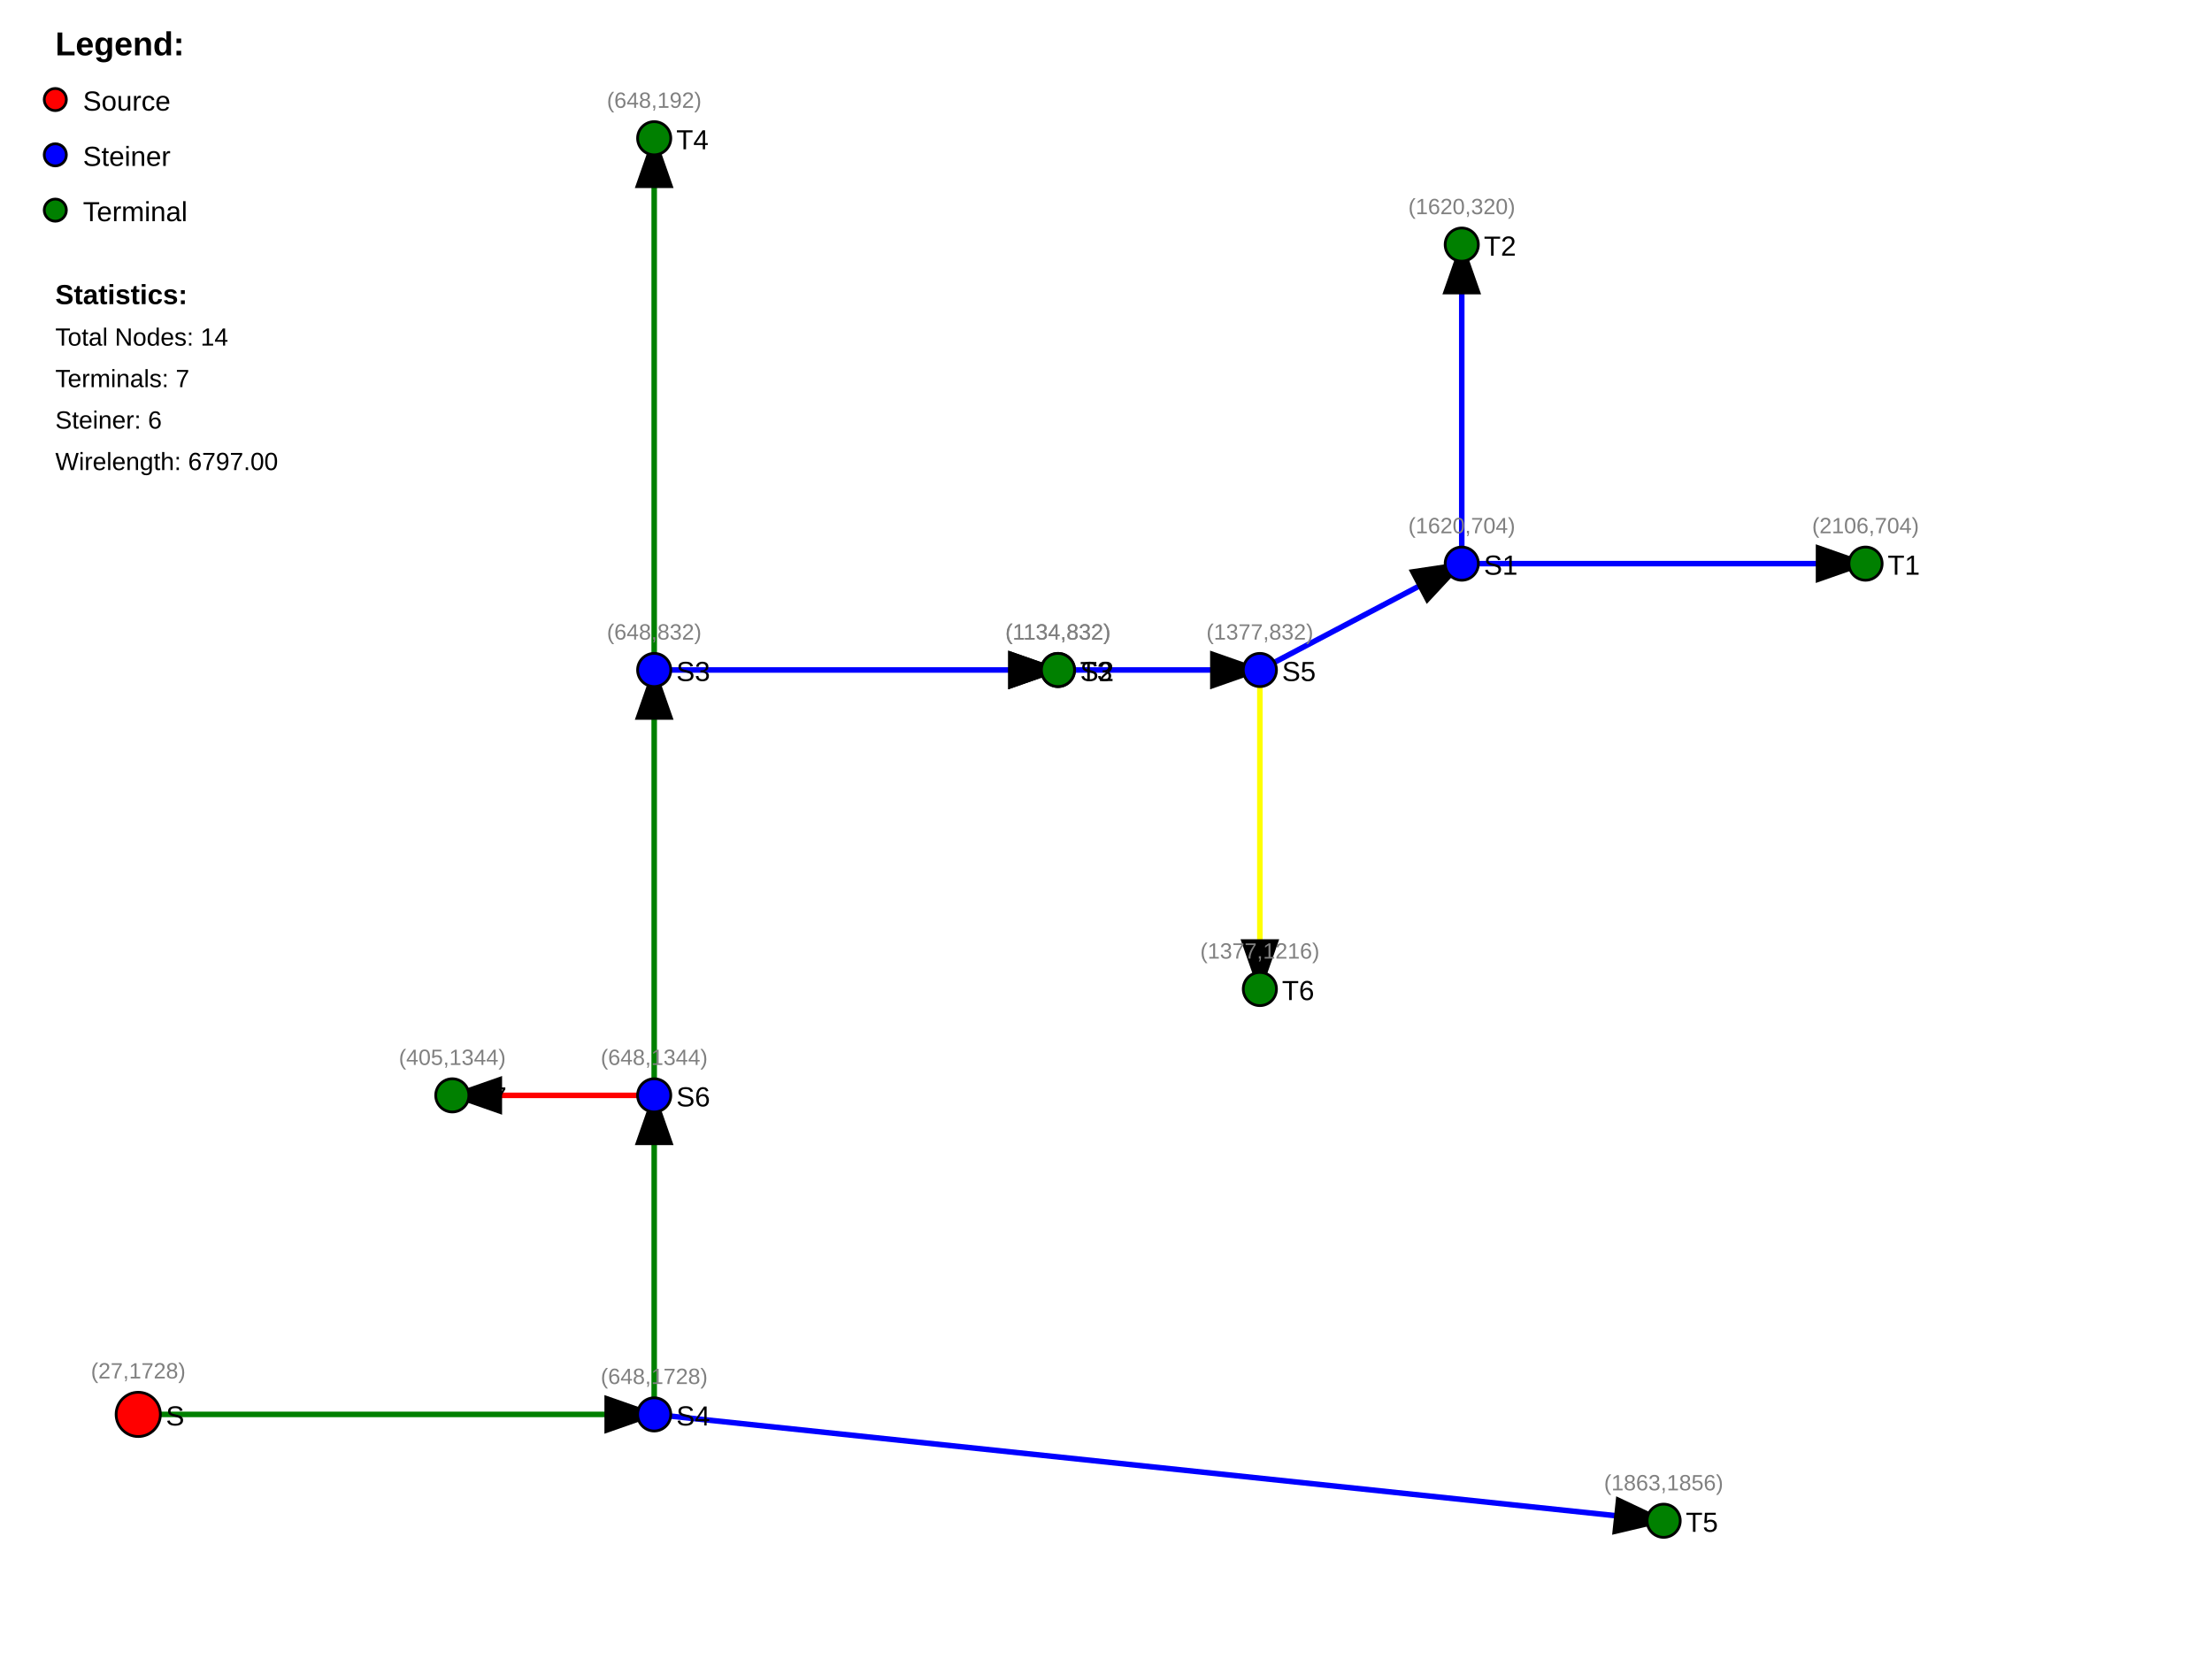
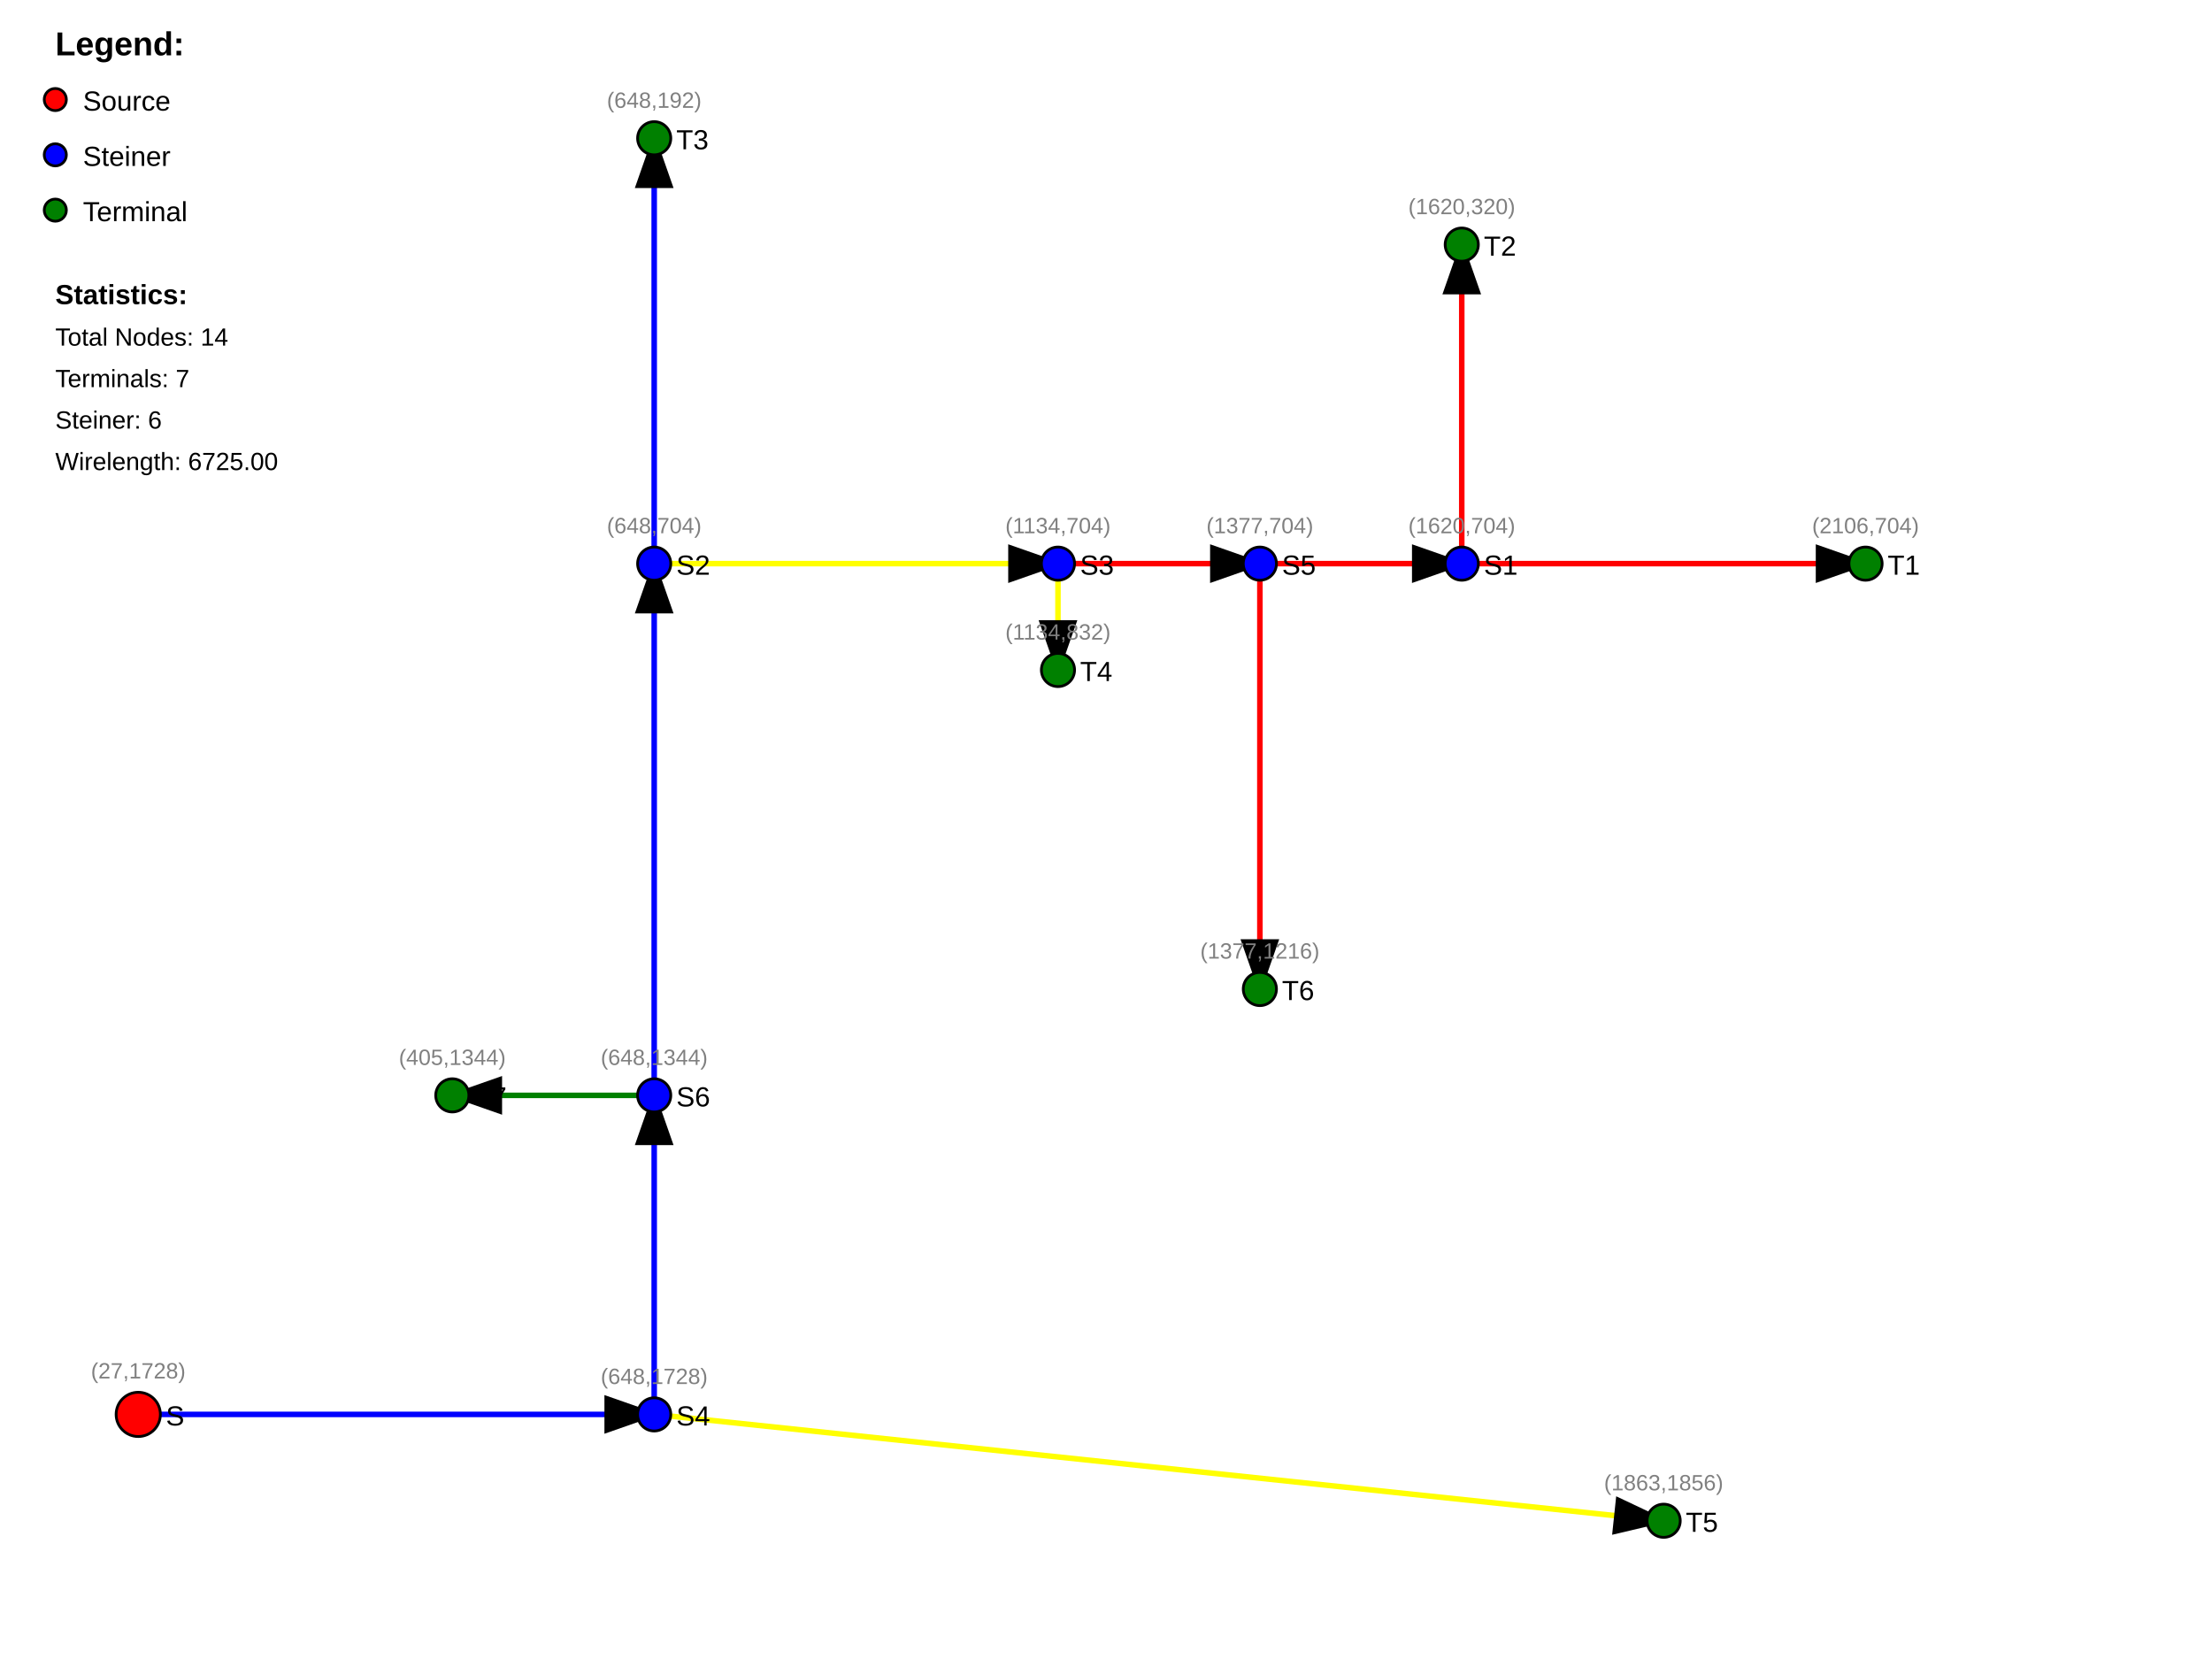
<svg xmlns="http://www.w3.org/2000/svg" width="800" height="600">
  <rect width="100%" height="100%" fill="white" />
  <defs>
    <marker id="arrowhead" markerWidth="10" markerHeight="7" refX="9" refY="3.5" orient="auto">
      <polygon points="0 0, 10 3.5, 0 7" fill="black" />
    </marker>
  </defs>
-   <line x1="50.0" y1="511.538" x2="236.599" y2="511.538" stroke="green" stroke-width="2" marker-end="url(#arrowhead)" />
-   <line x1="236.599" y1="511.538" x2="601.683" y2="550.0" stroke="blue" stroke-width="2" marker-end="url(#arrowhead)" />
-   <line x1="236.599" y1="511.538" x2="236.599" y2="396.154" stroke="green" stroke-width="2" marker-end="url(#arrowhead)" />
-   <line x1="236.599" y1="396.154" x2="236.599" y2="242.308" stroke="green" stroke-width="2" marker-end="url(#arrowhead)" />
-   <line x1="236.599" y1="396.154" x2="163.582" y2="396.154" stroke="red" stroke-width="2" marker-end="url(#arrowhead)" />
-   <line x1="236.599" y1="242.308" x2="382.632" y2="242.308" stroke="blue" stroke-width="2" marker-end="url(#arrowhead)" />
-   <line x1="236.599" y1="242.308" x2="236.599" y2="50.0" stroke="green" stroke-width="2" marker-end="url(#arrowhead)" />
-   <line x1="382.632" y1="242.308" x2="382.632" y2="242.308" stroke="yellow" stroke-width="2" marker-end="url(#arrowhead)" />
-   <line x1="382.632" y1="242.308" x2="455.649" y2="242.308" stroke="blue" stroke-width="2" marker-end="url(#arrowhead)" />
-   <line x1="455.649" y1="242.308" x2="528.666" y2="203.846" stroke="blue" stroke-width="2" marker-end="url(#arrowhead)" />
-   <line x1="455.649" y1="242.308" x2="455.649" y2="357.692" stroke="yellow" stroke-width="2" marker-end="url(#arrowhead)" />
-   <line x1="528.666" y1="203.846" x2="674.7" y2="203.846" stroke="blue" stroke-width="2" marker-end="url(#arrowhead)" />
-   <line x1="528.666" y1="203.846" x2="528.666" y2="88.462" stroke="blue" stroke-width="2" marker-end="url(#arrowhead)" />
+   <line x1="50.0" y1="511.538" x2="236.599" y2="511.538" stroke="blue" stroke-width="2" marker-end="url(#arrowhead)" />
+   <line x1="236.599" y1="511.538" x2="601.683" y2="550.0" stroke="yellow" stroke-width="2" marker-end="url(#arrowhead)" />
+   <line x1="236.599" y1="511.538" x2="236.599" y2="396.154" stroke="blue" stroke-width="2" marker-end="url(#arrowhead)" />
+   <line x1="236.599" y1="396.154" x2="236.599" y2="203.846" stroke="blue" stroke-width="2" marker-end="url(#arrowhead)" />
+   <line x1="236.599" y1="396.154" x2="163.582" y2="396.154" stroke="green" stroke-width="2" marker-end="url(#arrowhead)" />
+   <line x1="236.599" y1="203.846" x2="236.599" y2="50.0" stroke="blue" stroke-width="2" marker-end="url(#arrowhead)" />
+   <line x1="236.599" y1="203.846" x2="382.632" y2="203.846" stroke="yellow" stroke-width="2" marker-end="url(#arrowhead)" />
+   <line x1="382.632" y1="203.846" x2="382.632" y2="242.308" stroke="yellow" stroke-width="2" marker-end="url(#arrowhead)" />
+   <line x1="382.632" y1="203.846" x2="455.649" y2="203.846" stroke="red" stroke-width="2" marker-end="url(#arrowhead)" />
+   <line x1="455.649" y1="203.846" x2="528.666" y2="203.846" stroke="red" stroke-width="2" marker-end="url(#arrowhead)" />
+   <line x1="455.649" y1="203.846" x2="455.649" y2="357.692" stroke="red" stroke-width="2" marker-end="url(#arrowhead)" />
+   <line x1="528.666" y1="203.846" x2="674.7" y2="203.846" stroke="red" stroke-width="2" marker-end="url(#arrowhead)" />
+   <line x1="528.666" y1="203.846" x2="528.666" y2="88.462" stroke="red" stroke-width="2" marker-end="url(#arrowhead)" />
  <circle cx="50.0" cy="511.538" r="8" fill="red" stroke="black" stroke-width="1" />
  <text x="60.0" y="515.538" font-family="Arial" font-size="10" fill="black">S</text>
  <text x="50.0" y="498.538" font-family="Arial" font-size="8" fill="gray" text-anchor="middle">(27,1728)</text>
  <circle cx="674.7" cy="203.846" r="6" fill="green" stroke="black" stroke-width="1" />
  <text x="682.7" y="207.846" font-family="Arial" font-size="10" fill="black">T1</text>
  <text x="674.7" y="192.846" font-family="Arial" font-size="8" fill="gray" text-anchor="middle">(2106,704)</text>
  <circle cx="528.666" cy="203.846" r="6" fill="blue" stroke="black" stroke-width="1" />
  <text x="536.666" y="207.846" font-family="Arial" font-size="10" fill="black">S1</text>
  <text x="528.666" y="192.846" font-family="Arial" font-size="8" fill="gray" text-anchor="middle">(1620,704)</text>
  <circle cx="528.666" cy="88.462" r="6" fill="green" stroke="black" stroke-width="1" />
  <text x="536.666" y="92.462" font-family="Arial" font-size="10" fill="black">T2</text>
  <text x="528.666" y="77.462" font-family="Arial" font-size="8" fill="gray" text-anchor="middle">(1620,320)</text>
-   <circle cx="382.632" cy="242.308" r="6" fill="blue" stroke="black" stroke-width="1" />
-   <text x="390.632" y="246.308" font-family="Arial" font-size="10" fill="black">S2</text>
+   <circle cx="236.599" cy="203.846" r="6" fill="blue" stroke="black" stroke-width="1" />
+   <text x="244.599" y="207.846" font-family="Arial" font-size="10" fill="black">S2</text>
+   <text x="236.599" y="192.846" font-family="Arial" font-size="8" fill="gray" text-anchor="middle">(648,704)</text>
+   <circle cx="236.599" cy="50.0" r="6" fill="green" stroke="black" stroke-width="1" />
+   <text x="244.599" y="54.0" font-family="Arial" font-size="10" fill="black">T3</text>
+   <text x="236.599" y="39.0" font-family="Arial" font-size="8" fill="gray" text-anchor="middle">(648,192)</text>
+   <circle cx="382.632" cy="203.846" r="6" fill="blue" stroke="black" stroke-width="1" />
+   <text x="390.632" y="207.846" font-family="Arial" font-size="10" fill="black">S3</text>
+   <text x="382.632" y="192.846" font-family="Arial" font-size="8" fill="gray" text-anchor="middle">(1134,704)</text>
+   <circle cx="382.632" cy="242.308" r="6" fill="green" stroke="black" stroke-width="1" />
+   <text x="390.632" y="246.308" font-family="Arial" font-size="10" fill="black">T4</text>
  <text x="382.632" y="231.308" font-family="Arial" font-size="8" fill="gray" text-anchor="middle">(1134,832)</text>
-   <circle cx="382.632" cy="242.308" r="6" fill="green" stroke="black" stroke-width="1" />
-   <text x="390.632" y="246.308" font-family="Arial" font-size="10" fill="black">T3</text>
-   <text x="382.632" y="231.308" font-family="Arial" font-size="8" fill="gray" text-anchor="middle">(1134,832)</text>
-   <circle cx="236.599" cy="242.308" r="6" fill="blue" stroke="black" stroke-width="1" />
-   <text x="244.599" y="246.308" font-family="Arial" font-size="10" fill="black">S3</text>
-   <text x="236.599" y="231.308" font-family="Arial" font-size="8" fill="gray" text-anchor="middle">(648,832)</text>
-   <circle cx="236.599" cy="50.0" r="6" fill="green" stroke="black" stroke-width="1" />
-   <text x="244.599" y="54.0" font-family="Arial" font-size="10" fill="black">T4</text>
-   <text x="236.599" y="39.0" font-family="Arial" font-size="8" fill="gray" text-anchor="middle">(648,192)</text>
  <circle cx="236.599" cy="511.538" r="6" fill="blue" stroke="black" stroke-width="1" />
  <text x="244.599" y="515.538" font-family="Arial" font-size="10" fill="black">S4</text>
  <text x="236.599" y="500.538" font-family="Arial" font-size="8" fill="gray" text-anchor="middle">(648,1728)</text>
  <circle cx="601.683" cy="550.0" r="6" fill="green" stroke="black" stroke-width="1" />
  <text x="609.683" y="554.0" font-family="Arial" font-size="10" fill="black">T5</text>
  <text x="601.683" y="539.0" font-family="Arial" font-size="8" fill="gray" text-anchor="middle">(1863,1856)</text>
-   <circle cx="455.649" cy="242.308" r="6" fill="blue" stroke="black" stroke-width="1" />
-   <text x="463.649" y="246.308" font-family="Arial" font-size="10" fill="black">S5</text>
-   <text x="455.649" y="231.308" font-family="Arial" font-size="8" fill="gray" text-anchor="middle">(1377,832)</text>
+   <circle cx="455.649" cy="203.846" r="6" fill="blue" stroke="black" stroke-width="1" />
+   <text x="463.649" y="207.846" font-family="Arial" font-size="10" fill="black">S5</text>
+   <text x="455.649" y="192.846" font-family="Arial" font-size="8" fill="gray" text-anchor="middle">(1377,704)</text>
  <circle cx="455.649" cy="357.692" r="6" fill="green" stroke="black" stroke-width="1" />
  <text x="463.649" y="361.692" font-family="Arial" font-size="10" fill="black">T6</text>
  <text x="455.649" y="346.692" font-family="Arial" font-size="8" fill="gray" text-anchor="middle">(1377,1216)</text>
  <circle cx="236.599" cy="396.154" r="6" fill="blue" stroke="black" stroke-width="1" />
  <text x="244.599" y="400.154" font-family="Arial" font-size="10" fill="black">S6</text>
  <text x="236.599" y="385.154" font-family="Arial" font-size="8" fill="gray" text-anchor="middle">(648,1344)</text>
  <circle cx="163.582" cy="396.154" r="6" fill="green" stroke="black" stroke-width="1" />
  <text x="171.582" y="400.154" font-family="Arial" font-size="10" fill="black">T7</text>
  <text x="163.582" y="385.154" font-family="Arial" font-size="8" fill="gray" text-anchor="middle">(405,1344)</text>
  <text x="20" y="20" font-family="Arial" font-size="12" font-weight="bold">Legend:</text>
  <circle cx="20" cy="36" r="4" fill="red" stroke="black" />
  <text x="30" y="40" font-family="Arial" font-size="10">Source</text>
  <circle cx="20" cy="56" r="4" fill="blue" stroke="black" />
  <text x="30" y="60" font-family="Arial" font-size="10">Steiner</text>
  <circle cx="20" cy="76" r="4" fill="green" stroke="black" />
  <text x="30" y="80" font-family="Arial" font-size="10">Terminal</text>
  <text x="20" y="110" font-family="Arial" font-size="10" font-weight="bold">Statistics:</text>
  <text x="20" y="125" font-family="Arial" font-size="9">Total Nodes: 14</text>
  <text x="20" y="140" font-family="Arial" font-size="9">Terminals: 7</text>
  <text x="20" y="155" font-family="Arial" font-size="9">Steiner: 6</text>
-   <text x="20" y="170" font-family="Arial" font-size="9">Wirelength: 6797.00</text>
+   <text x="20" y="170" font-family="Arial" font-size="9">Wirelength: 6725.00</text>
</svg>
